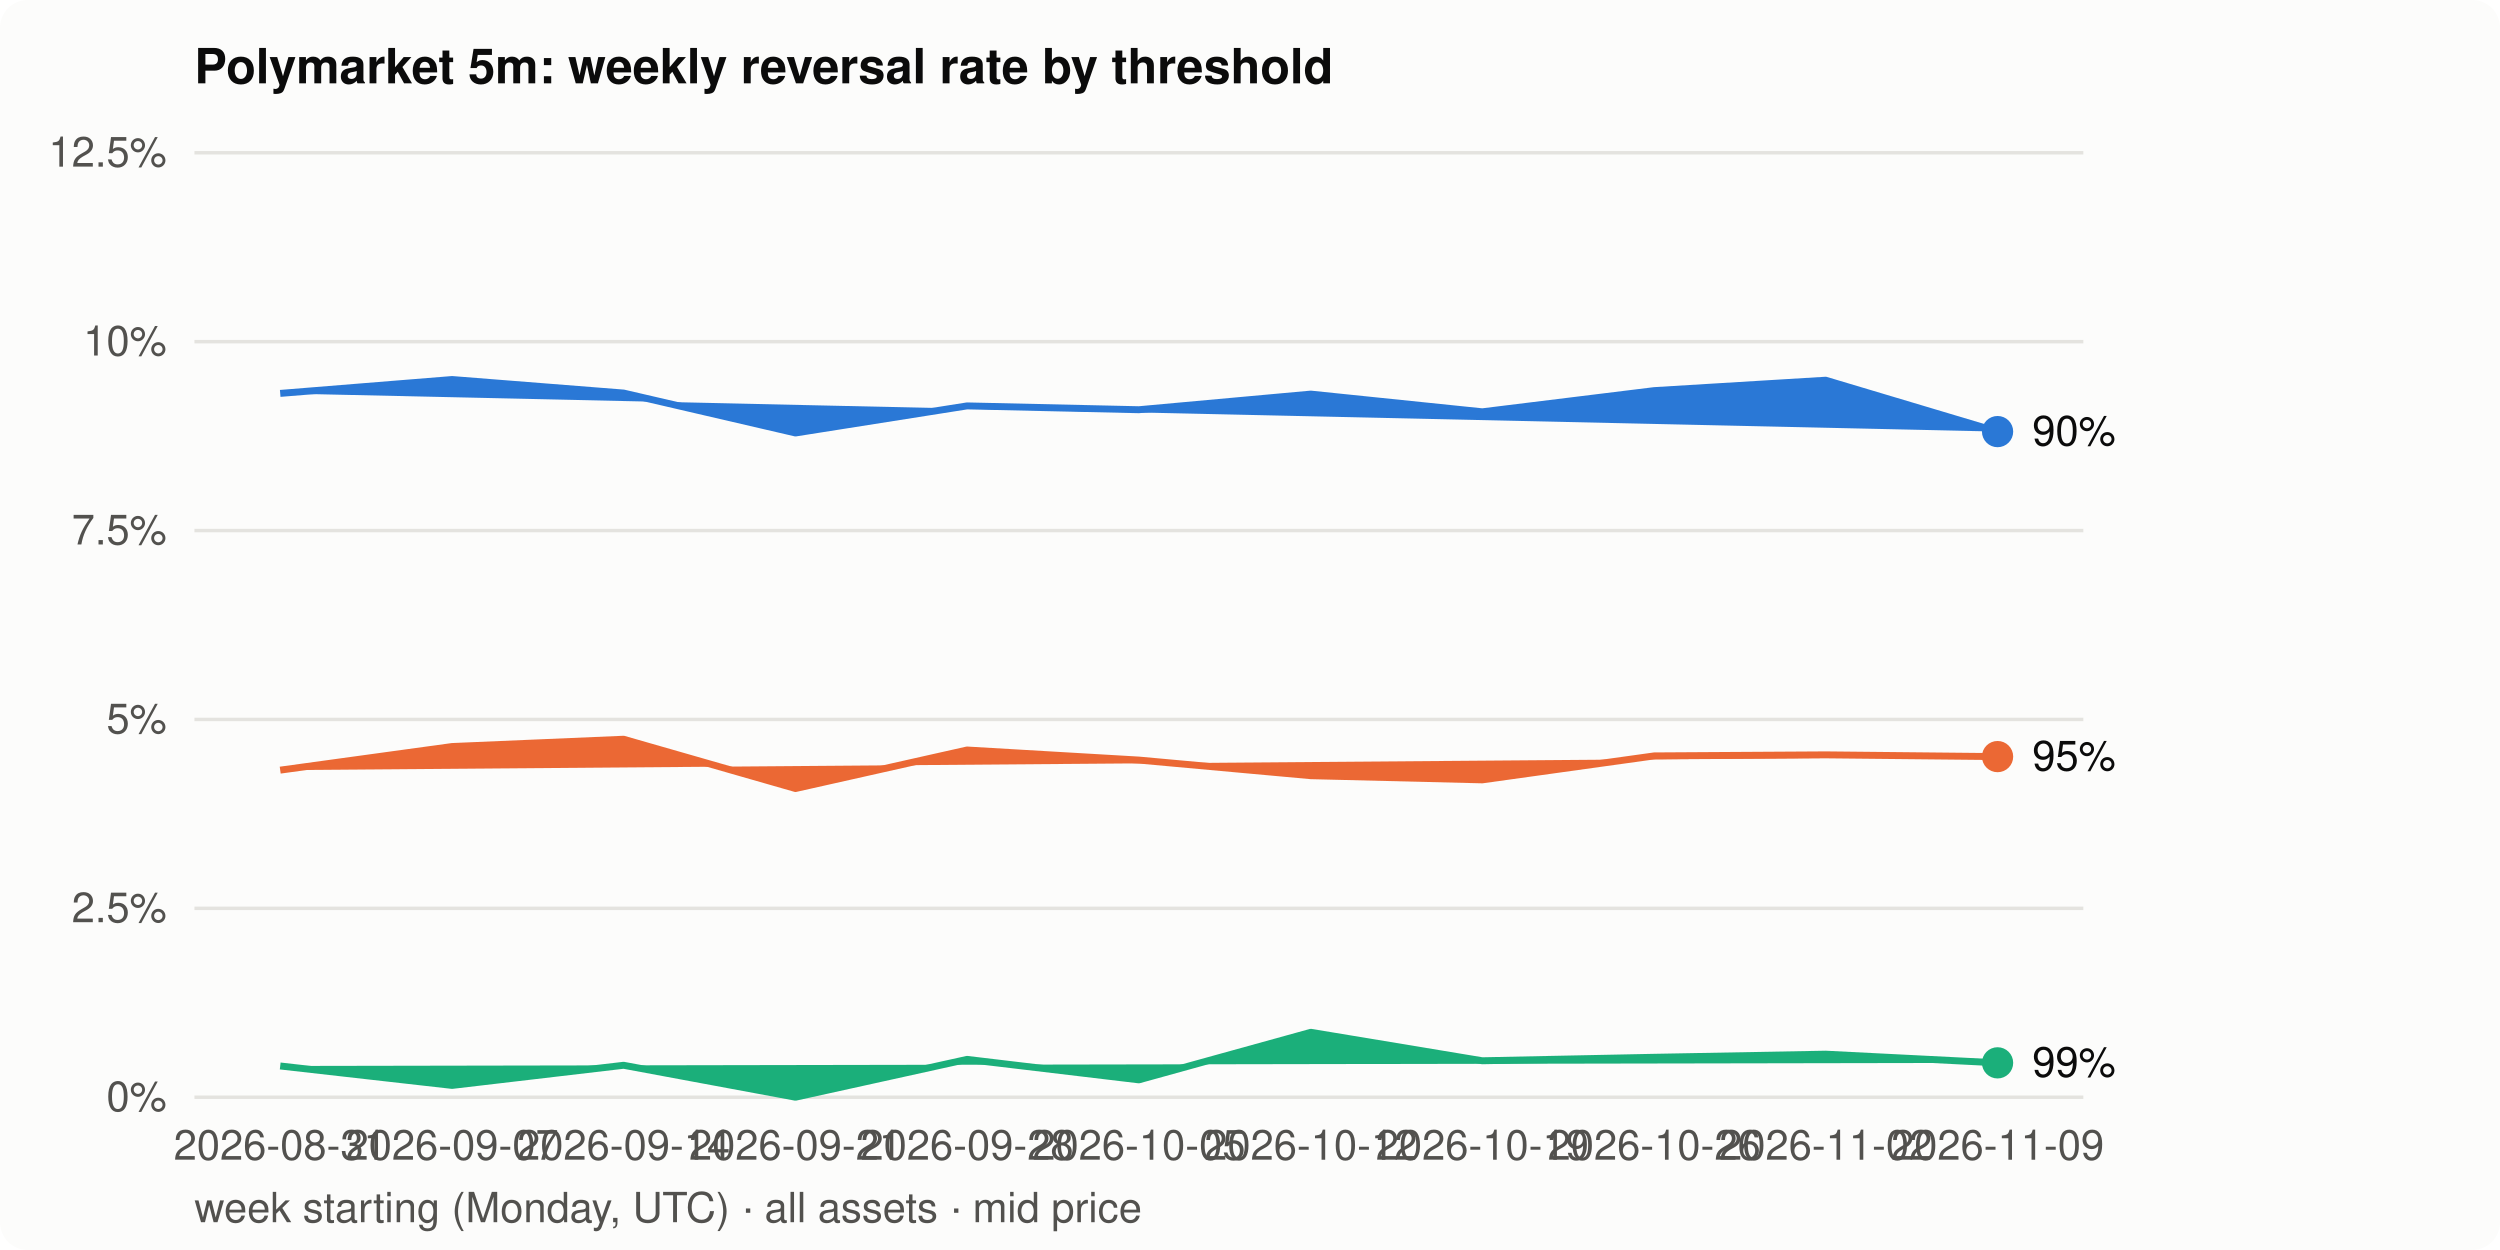
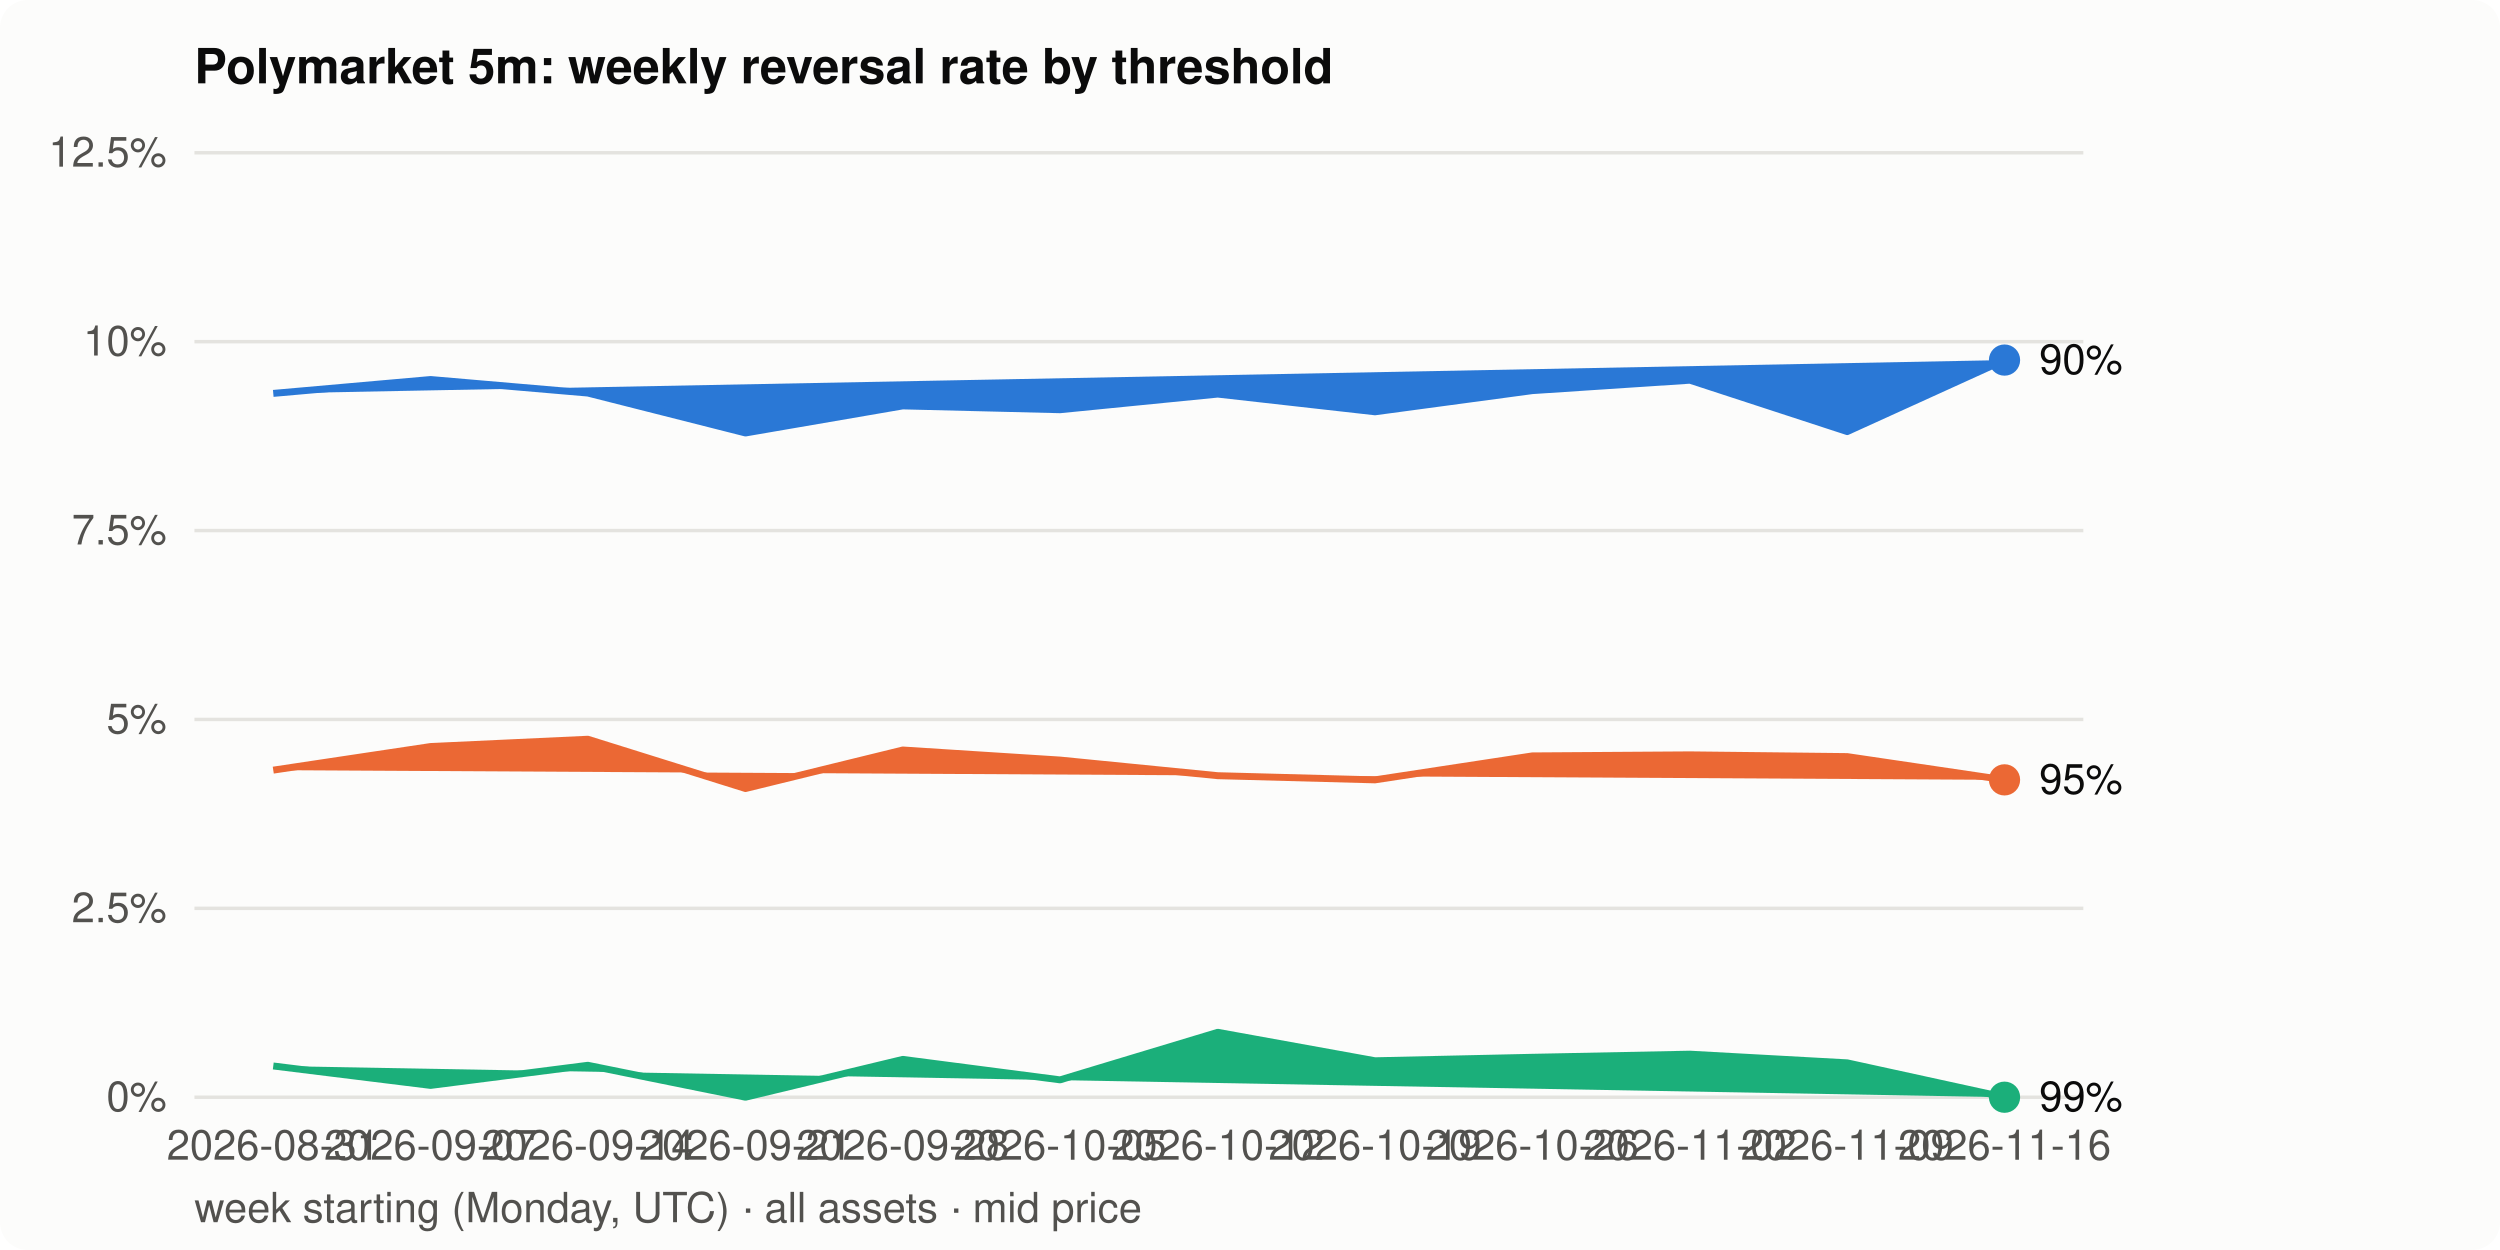
<svg xmlns="http://www.w3.org/2000/svg" viewBox="0 0 720 360" width="720" height="360" role="img" aria-label="Polymarket 5m: weekly reversal rate by threshold">
  <style>
  .bg{fill:#fcfcfb} .t1{fill:#0b0b0b} .t2{fill:#52514e} .grid{stroke:#e4e3df}
  .s1{stroke:#2a78d6;fill:#2a78d6} .s2{stroke:#eb6834;fill:#eb6834} .s3{stroke:#1baf7a;fill:#1baf7a}
  .ref{stroke:#8a8984;fill:#8a8984} .ring{stroke:#fcfcfb}
  text{font-family:-apple-system,Segoe UI,Helvetica,Arial,sans-serif;font-size:12px}
  .title{font-size:14px;font-weight:600}
  @media (prefers-color-scheme: dark){
    .bg{fill:#1a1a19} .t1{fill:#f0efec} .t2{fill:#c3c2b7} .grid{stroke:#34332f}
    .s1{stroke:#3987e5;fill:#3987e5} .s2{stroke:#d95926;fill:#d95926} .s3{stroke:#199e70;fill:#199e70}
    .ref{stroke:#9d9c96;fill:#9d9c96} .ring{stroke:#1a1a19}
  }
</style>
  <rect class="bg" width="720" height="360" rx="8" />
  <text class="t1 title" x="56" y="24">Polymarket 5m: weekly reversal rate by threshold</text>
  <line class="grid" x1="56" x2="600" y1="316.0" y2="316.0" stroke-width="1" />
  <text class="t2" x="48" y="320.0" text-anchor="end">0%</text>
  <line class="grid" x1="56" x2="600" y1="261.6" y2="261.6" stroke-width="1" />
  <text class="t2" x="48" y="265.6" text-anchor="end">2.5%</text>
  <line class="grid" x1="56" x2="600" y1="207.2" y2="207.2" stroke-width="1" />
  <text class="t2" x="48" y="211.2" text-anchor="end">5%</text>
  <line class="grid" x1="56" x2="600" y1="152.8" y2="152.8" stroke-width="1" />
  <text class="t2" x="48" y="156.8" text-anchor="end">7.5%</text>
  <line class="grid" x1="56" x2="600" y1="98.4" y2="98.4" stroke-width="1" />
  <text class="t2" x="48" y="102.4" text-anchor="end">10%</text>
  <line class="grid" x1="56" x2="600" y1="44.0" y2="44.0" stroke-width="1" />
  <text class="t2" x="48" y="48.0" text-anchor="end">12.5%</text>
-   <text class="t2" x="80.7" y="334" text-anchor="middle">2026-08-31</text>
-   <text class="t2" x="130.2" y="334" text-anchor="middle">2026-09-07</text>
-   <text class="t2" x="179.6" y="334" text-anchor="middle">2026-09-14</text>
-   <text class="t2" x="229.1" y="334" text-anchor="middle">2026-09-21</text>
-   <text class="t2" x="278.5" y="334" text-anchor="middle">2026-09-28</text>
-   <text class="t2" x="328.0" y="334" text-anchor="middle">2026-10-05</text>
-   <text class="t2" x="377.5" y="334" text-anchor="middle">2026-10-12</text>
-   <text class="t2" x="426.9" y="334" text-anchor="middle">2026-10-19</text>
-   <text class="t2" x="476.4" y="334" text-anchor="middle">2026-10-26</text>
-   <text class="t2" x="525.8" y="334" text-anchor="middle">2026-11-02</text>
-   <text class="t2" x="575.3" y="334" text-anchor="middle">2026-11-09</text>
-   <path class="s1" d="M80.7,113.3 L130.2,109.3 L179.6,113.2 L229.1,124.7 L278.5,116.9 L328.0,118.0 L377.5,113.5 L426.9,118.6 L476.4,112.5 L525.8,109.5 L575.3,124.3" fill="none" stroke-width="2" stroke-linejoin="round" />
-   <circle class="s1" cx="575.3" cy="124.3" r="4" stroke="none" />
-   <text class="t1" x="585.3" y="128.3">90%</text>
-   <path class="s2" d="M80.7,221.8 L130.2,215.0 L179.6,212.9 L229.1,227.1 L278.5,216.0 L328.0,218.9 L377.5,223.4 L426.9,224.6 L476.4,217.7 L525.8,217.4 L575.3,217.9" fill="none" stroke-width="2" stroke-linejoin="round" />
-   <circle class="s2" cx="575.3" cy="217.9" r="4" stroke="none" />
-   <text class="t1" x="585.3" y="221.9">95%</text>
-   <path class="s3" d="M80.7,307.0 L130.2,312.6 L179.6,306.8 L229.1,316.0 L278.5,305.1 L328.0,311.0 L377.5,297.3 L426.9,305.5 L476.4,304.5 L525.8,303.6 L575.3,306.1" fill="none" stroke-width="2" stroke-linejoin="round" />
-   <circle class="s3" cx="575.3" cy="306.1" r="4" stroke="none" />
-   <text class="t1" x="585.3" y="310.1">99%</text>
+   <text class="t2" x="78.7" y="334" text-anchor="middle">2026-08-31</text>
+   <text class="t2" x="124.0" y="334" text-anchor="middle">2026-09-07</text>
+   <text class="t2" x="169.3" y="334" text-anchor="middle">2026-09-14</text>
+   <text class="t2" x="214.7" y="334" text-anchor="middle">2026-09-21</text>
+   <text class="t2" x="260.0" y="334" text-anchor="middle">2026-09-28</text>
+   <text class="t2" x="305.3" y="334" text-anchor="middle">2026-10-05</text>
+   <text class="t2" x="350.7" y="334" text-anchor="middle">2026-10-12</text>
+   <text class="t2" x="396.0" y="334" text-anchor="middle">2026-10-19</text>
+   <text class="t2" x="441.3" y="334" text-anchor="middle">2026-10-26</text>
+   <text class="t2" x="486.7" y="334" text-anchor="middle">2026-11-02</text>
+   <text class="t2" x="532.0" y="334" text-anchor="middle">2026-11-09</text>
+   <text class="t2" x="577.3" y="334" text-anchor="middle">2026-11-16</text>
+   <path class="s1" d="M78.7,113.3 L124.0,109.3 L169.3,113.2 L214.7,124.7 L260.0,116.9 L305.3,118.0 L350.7,113.5 L396.0,118.6 L441.3,112.5 L486.7,109.5 L532.0,124.3 L577.3,103.7" fill="none" stroke-width="2" stroke-linejoin="round" />
+   <circle class="s1" cx="577.3" cy="103.7" r="4" stroke="none" />
+   <text class="t1" x="587.3" y="107.7">90%</text>
+   <path class="s2" d="M78.7,221.8 L124.0,215.0 L169.3,212.9 L214.7,227.1 L260.0,216.0 L305.3,218.9 L350.7,223.4 L396.0,224.6 L441.3,217.7 L486.7,217.4 L532.0,217.9 L577.3,224.6" fill="none" stroke-width="2" stroke-linejoin="round" />
+   <circle class="s2" cx="577.3" cy="224.6" r="4" stroke="none" />
+   <text class="t1" x="587.3" y="228.6">95%</text>
+   <path class="s3" d="M78.7,307.0 L124.0,312.6 L169.3,306.8 L214.7,316.0 L260.0,305.1 L305.3,311.0 L350.7,297.3 L396.0,305.5 L441.3,304.5 L486.7,303.6 L532.0,306.1 L577.3,316.0" fill="none" stroke-width="2" stroke-linejoin="round" />
+   <circle class="s3" cx="577.3" cy="316.0" r="4" stroke="none" />
+   <text class="t1" x="587.3" y="320.0">99%</text>
  <text class="t2" x="56" y="352">week starting (Monday, UTC) · all assets · mid price</text>
</svg>
